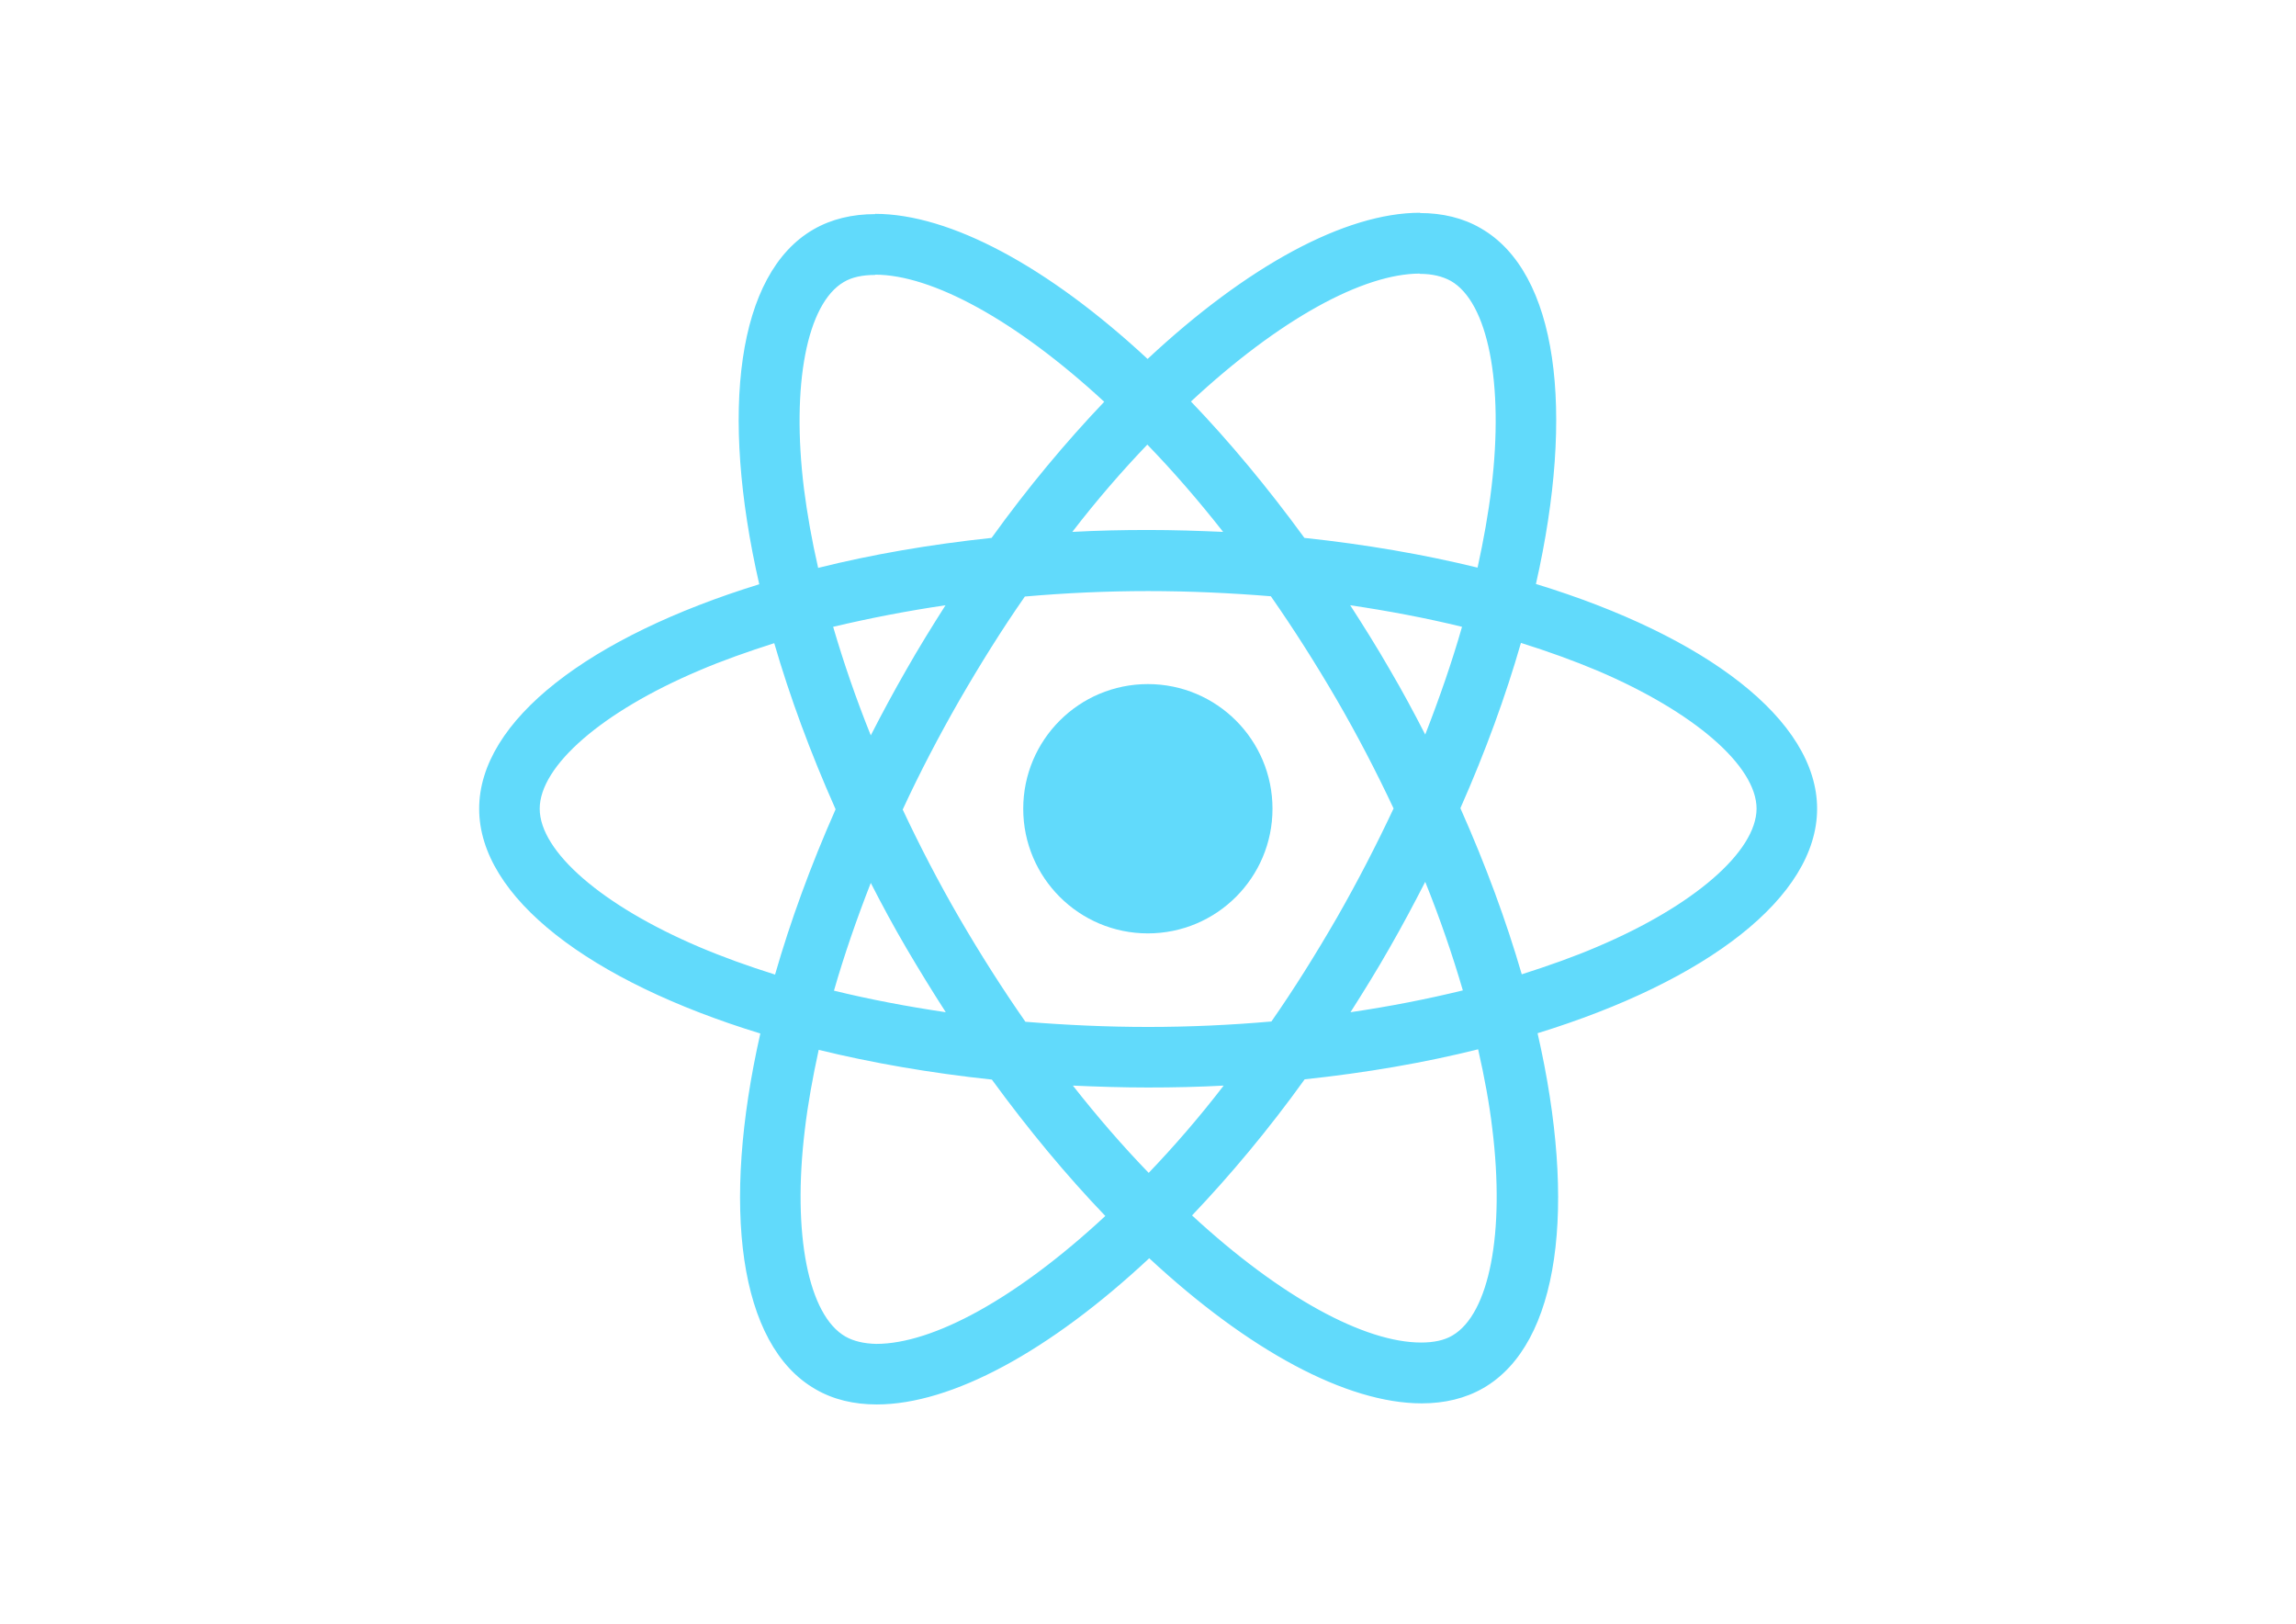
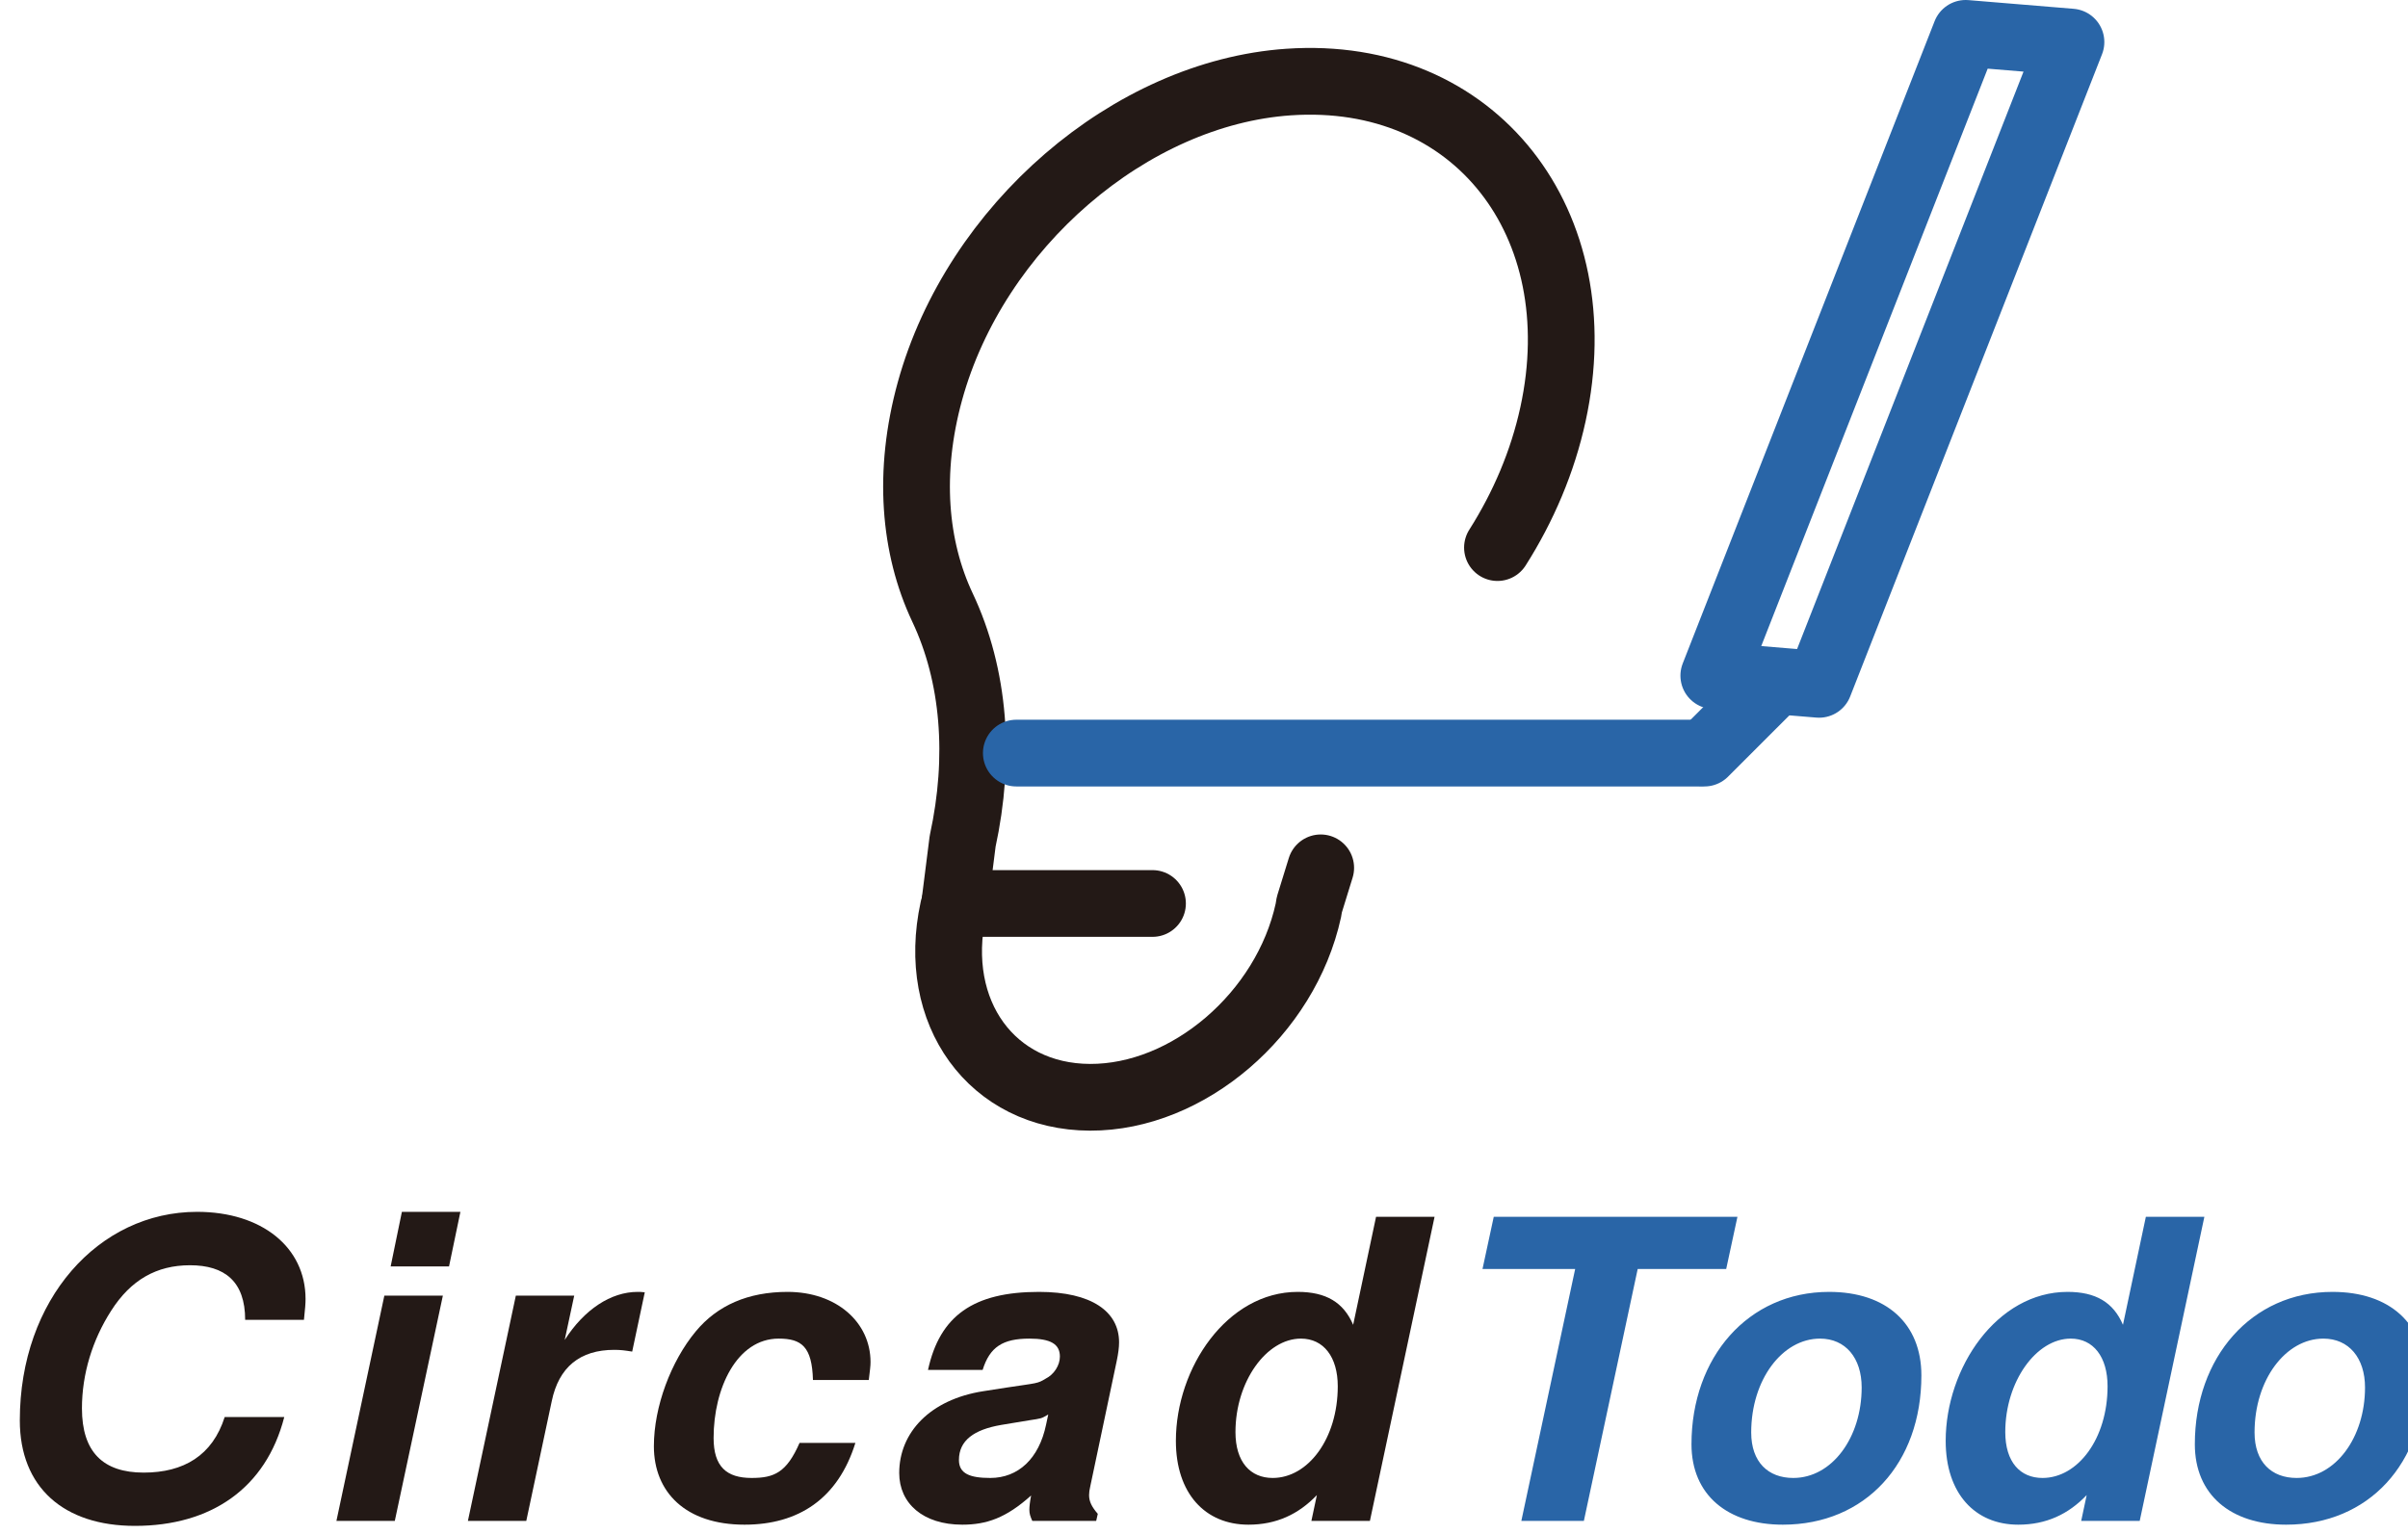
- <svg xmlns="http://www.w3.org/2000/svg" viewBox="0 0 841.9 595.3">
-   <g fill="#61DAFB">
-     <path d="M666.3 296.5c0-32.5-40.7-63.3-103.1-82.4 14.4-63.6 8-114.2-20.2-130.4-6.5-3.8-14.1-5.6-22.4-5.6v22.3c4.6 0 8.3.9 11.4 2.6 13.6 7.8 19.5 37.5 14.9 75.7-1.1 9.4-2.9 19.3-5.1 29.4-19.6-4.8-41-8.5-63.5-10.9-13.5-18.5-27.5-35.3-41.6-50 32.6-30.3 63.2-46.9 84-46.9V78c-27.5 0-63.5 19.6-99.9 53.6-36.4-33.8-72.4-53.2-99.9-53.2v22.3c20.7 0 51.4 16.5 84 46.6-14 14.7-28 31.4-41.3 49.9-22.6 2.4-44 6.1-63.6 11-2.3-10-4-19.7-5.2-29-4.7-38.2 1.1-67.9 14.6-75.8 3-1.8 6.9-2.6 11.5-2.6V78.5c-8.4 0-16 1.8-22.6 5.6-28.1 16.2-34.4 66.7-19.9 130.1-62.2 19.2-102.7 49.9-102.7 82.3 0 32.5 40.7 63.3 103.1 82.4-14.4 63.6-8 114.2 20.2 130.4 6.5 3.8 14.1 5.6 22.5 5.6 27.5 0 63.5-19.6 99.9-53.6 36.4 33.8 72.4 53.2 99.9 53.2 8.4 0 16-1.8 22.6-5.6 28.1-16.2 34.4-66.7 19.9-130.1 62-19.1 102.5-49.9 102.5-82.3zm-130.2-66.7c-3.7 12.9-8.3 26.2-13.5 39.5-4.1-8-8.4-16-13.1-24-4.6-8-9.5-15.8-14.4-23.4 14.2 2.1 27.9 4.7 41 7.9zm-45.8 106.5c-7.8 13.5-15.8 26.3-24.1 38.2-14.9 1.3-30 2-45.2 2-15.1 0-30.2-.7-45-1.9-8.3-11.9-16.4-24.6-24.2-38-7.6-13.1-14.5-26.4-20.8-39.8 6.2-13.4 13.2-26.8 20.7-39.9 7.8-13.5 15.8-26.3 24.1-38.2 14.9-1.3 30-2 45.2-2 15.1 0 30.2.7 45 1.9 8.3 11.9 16.4 24.6 24.2 38 7.6 13.1 14.5 26.4 20.8 39.8-6.3 13.4-13.2 26.8-20.7 39.9zm32.3-13c5.4 13.4 10 26.8 13.8 39.8-13.1 3.2-26.9 5.9-41.2 8 4.9-7.7 9.8-15.6 14.4-23.7 4.6-8 8.9-16.1 13-24.1zM421.2 430c-9.3-9.6-18.6-20.3-27.8-32 9 .4 18.2.7 27.5.7 9.4 0 18.7-.2 27.8-.7-9 11.7-18.3 22.4-27.5 32zm-74.4-58.9c-14.2-2.1-27.9-4.7-41-7.9 3.7-12.9 8.3-26.2 13.5-39.5 4.1 8 8.4 16 13.1 24 4.7 8 9.5 15.8 14.4 23.4zM420.7 163c9.3 9.6 18.6 20.3 27.8 32-9-.4-18.2-.7-27.5-.7-9.4 0-18.7.2-27.8.7 9-11.7 18.3-22.4 27.5-32zm-74 58.9c-4.9 7.7-9.8 15.6-14.4 23.7-4.6 8-8.9 16-13 24-5.4-13.4-10-26.8-13.8-39.8 13.1-3.1 26.9-5.8 41.2-7.9zm-90.5 125.2c-35.4-15.1-58.3-34.9-58.3-50.6 0-15.7 22.9-35.6 58.3-50.6 8.6-3.7 18-7 27.7-10.1 5.7 19.6 13.2 40 22.5 60.9-9.2 20.8-16.6 41.1-22.2 60.6-9.9-3.1-19.3-6.5-28-10.2zM310 490c-13.6-7.8-19.5-37.5-14.9-75.7 1.1-9.4 2.9-19.3 5.1-29.4 19.6 4.8 41 8.5 63.5 10.9 13.5 18.5 27.5 35.3 41.6 50-32.6 30.3-63.2 46.9-84 46.9-4.5-.1-8.3-1-11.3-2.7zm237.2-76.2c4.7 38.2-1.1 67.9-14.6 75.8-3 1.8-6.9 2.6-11.5 2.6-20.7 0-51.4-16.5-84-46.6 14-14.7 28-31.4 41.3-49.9 22.6-2.4 44-6.1 63.6-11 2.3 10.1 4.1 19.8 5.2 29.1zm38.5-66.7c-8.6 3.7-18 7-27.7 10.1-5.7-19.6-13.2-40-22.5-60.9 9.2-20.8 16.6-41.1 22.2-60.6 9.9 3.1 19.3 6.5 28.1 10.2 35.4 15.1 58.3 34.9 58.3 50.6-.1 15.7-23 35.6-58.4 50.6zM320.8 78.4z" />
-     <circle cx="420.9" cy="296.5" r="45.7" />
-     <path d="M520.5 78.1z" />
+ <svg xmlns="http://www.w3.org/2000/svg" width="281px" height="179px" viewBox="0 0 281 179" version="1.1">
+   <g id="Page-1" stroke="none" stroke-width="1" fill="none" fill-rule="evenodd">
+     <g id="Artboard-Copy-4" transform="translate(-88, -348)">
+       <g id="Group-12" transform="translate(87, 348)">
+         <path d="M175.746,63.916 C178.768,59.157 181.019,53.891 182.225,48.347 C187.075,26.05 173.137,8.091 151.377,9.577 C132.906,10.839 114.816,26.433 109.519,45.652 C106.912,55.11 107.672,63.898 110.986,70.917 C114.727,78.831 115.459,88.428 113.333,98.203 L112.416,105.457 C112.361,105.677 112.289,105.894 112.242,106.113 C109.611,118.205 116.755,128.039 128.197,128.079 C139.64,128.119 151.048,118.349 153.679,106.26 C153.725,106.038 153.748,105.823 153.789,105.603 L155.119,101.298" id="Stroke-1" stroke="#231916" stroke-width="7.789" stroke-linecap="round" stroke-linejoin="round" />
+         <line x1="119.599" y1="87.903" x2="199.189" y2="87.903" id="Stroke-3" stroke="#2965A7" stroke-width="7.789" stroke-linecap="round" stroke-linejoin="round" />
+         <line x1="112.416" y1="105.457" x2="135.49" y2="105.457" id="Stroke-5" stroke="#231916" stroke-width="7.789" stroke-linecap="round" stroke-linejoin="round" />
+         <line x1="199.898" y1="87.903" x2="207.732" y2="80.069" id="Stroke-7" stroke="#2965A7" stroke-width="7.789" stroke-linecap="round" stroke-linejoin="round" />
+         <polygon id="Stroke-9" stroke="#2965A7" stroke-width="7.789" stroke-linecap="round" stroke-linejoin="round" points="213.277 79.878 200.991 78.862 230.384 3.894 242.669 4.909" />
+         <text id="C" font-family="HelveticaNeue-BoldItalic, Helvetica Neue" font-size="48.684" font-style="italic" font-weight="bold" fill="#231916">
+           <tspan x="0" y="177.527">C</tspan>
+         </text>
+         <text id="i" font-family="HelveticaNeue-BoldItalic, Helvetica Neue" font-size="48.684" font-style="italic" font-weight="bold" fill="#231916">
+           <tspan x="38.947" y="177.527">i</tspan>
+         </text>
+         <text id="r" font-family="HelveticaNeue-BoldItalic, Helvetica Neue" font-size="48.684" font-style="italic" font-weight="bold" fill="#231916">
+           <tspan x="54.478" y="177.527">r</tspan>
+         </text>
+         <text id="c" font-family="HelveticaNeue-BoldItalic, Helvetica Neue" font-size="48.684" font-style="italic" font-weight="bold" fill="#231916">
+           <tspan x="75.46" y="177.527">c</tspan>
+         </text>
+         <text id="a" font-family="HelveticaNeue-BoldItalic, Helvetica Neue" font-size="48.684" font-style="italic" font-weight="bold" fill="#231916">
+           <tspan x="105.401" y="177.527">a</tspan>
+         </text>
+         <text id="d" font-family="HelveticaNeue-BoldItalic, Helvetica Neue" font-size="48.684" font-style="italic" font-weight="bold" fill="#231916">
+           <tspan x="136.267" y="177.527">d</tspan>
+         </text>
+         <text id="T" font-family="HelveticaNeue-BoldItalic, Helvetica Neue" font-size="48.684" font-style="italic" font-weight="bold" fill="#2965A7">
+           <tspan x="169.031" y="177.527">T</tspan>
+         </text>
+         <text id="odo" font-family="HelveticaNeue-BoldItalic, Helvetica Neue" font-size="48.684" font-style="italic" font-weight="bold" letter-spacing="0.06" fill="#2965A7">
+           <tspan x="196.294" y="177.527">od</tspan>
+           <tspan x="255.03" y="177.527">o</tspan>
+         </text>
+       </g>
+     </g>
  </g>
</svg>
